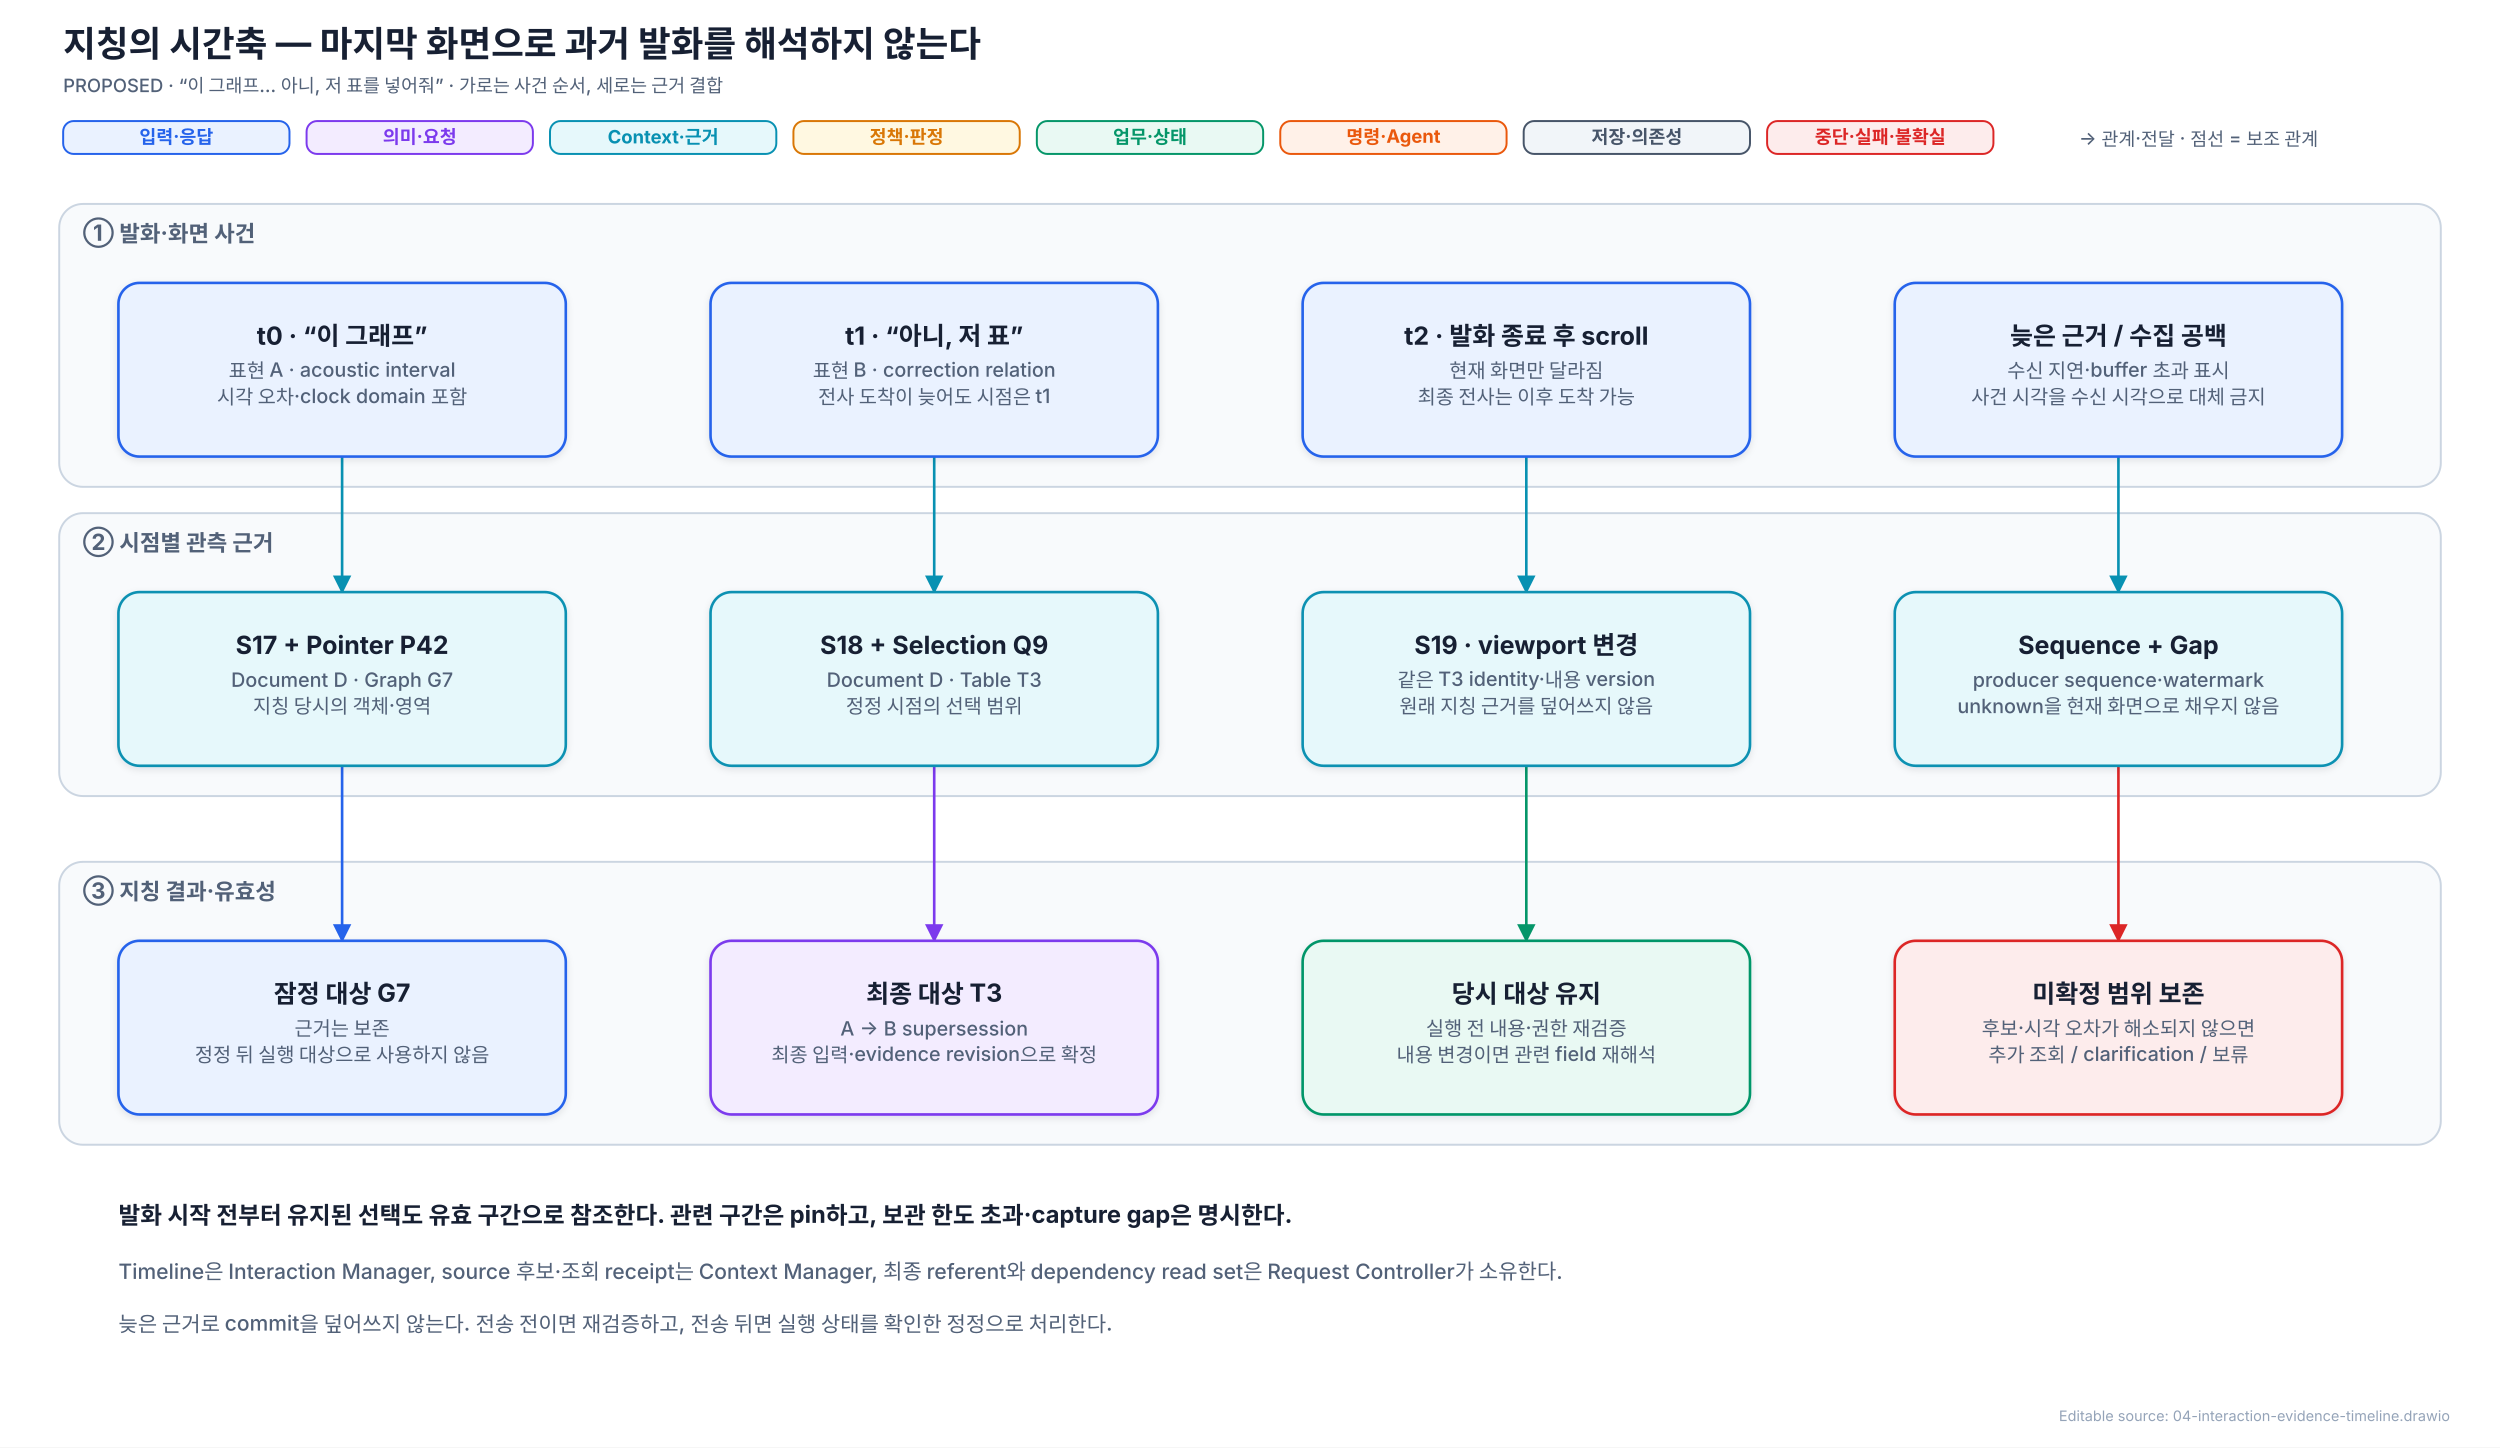
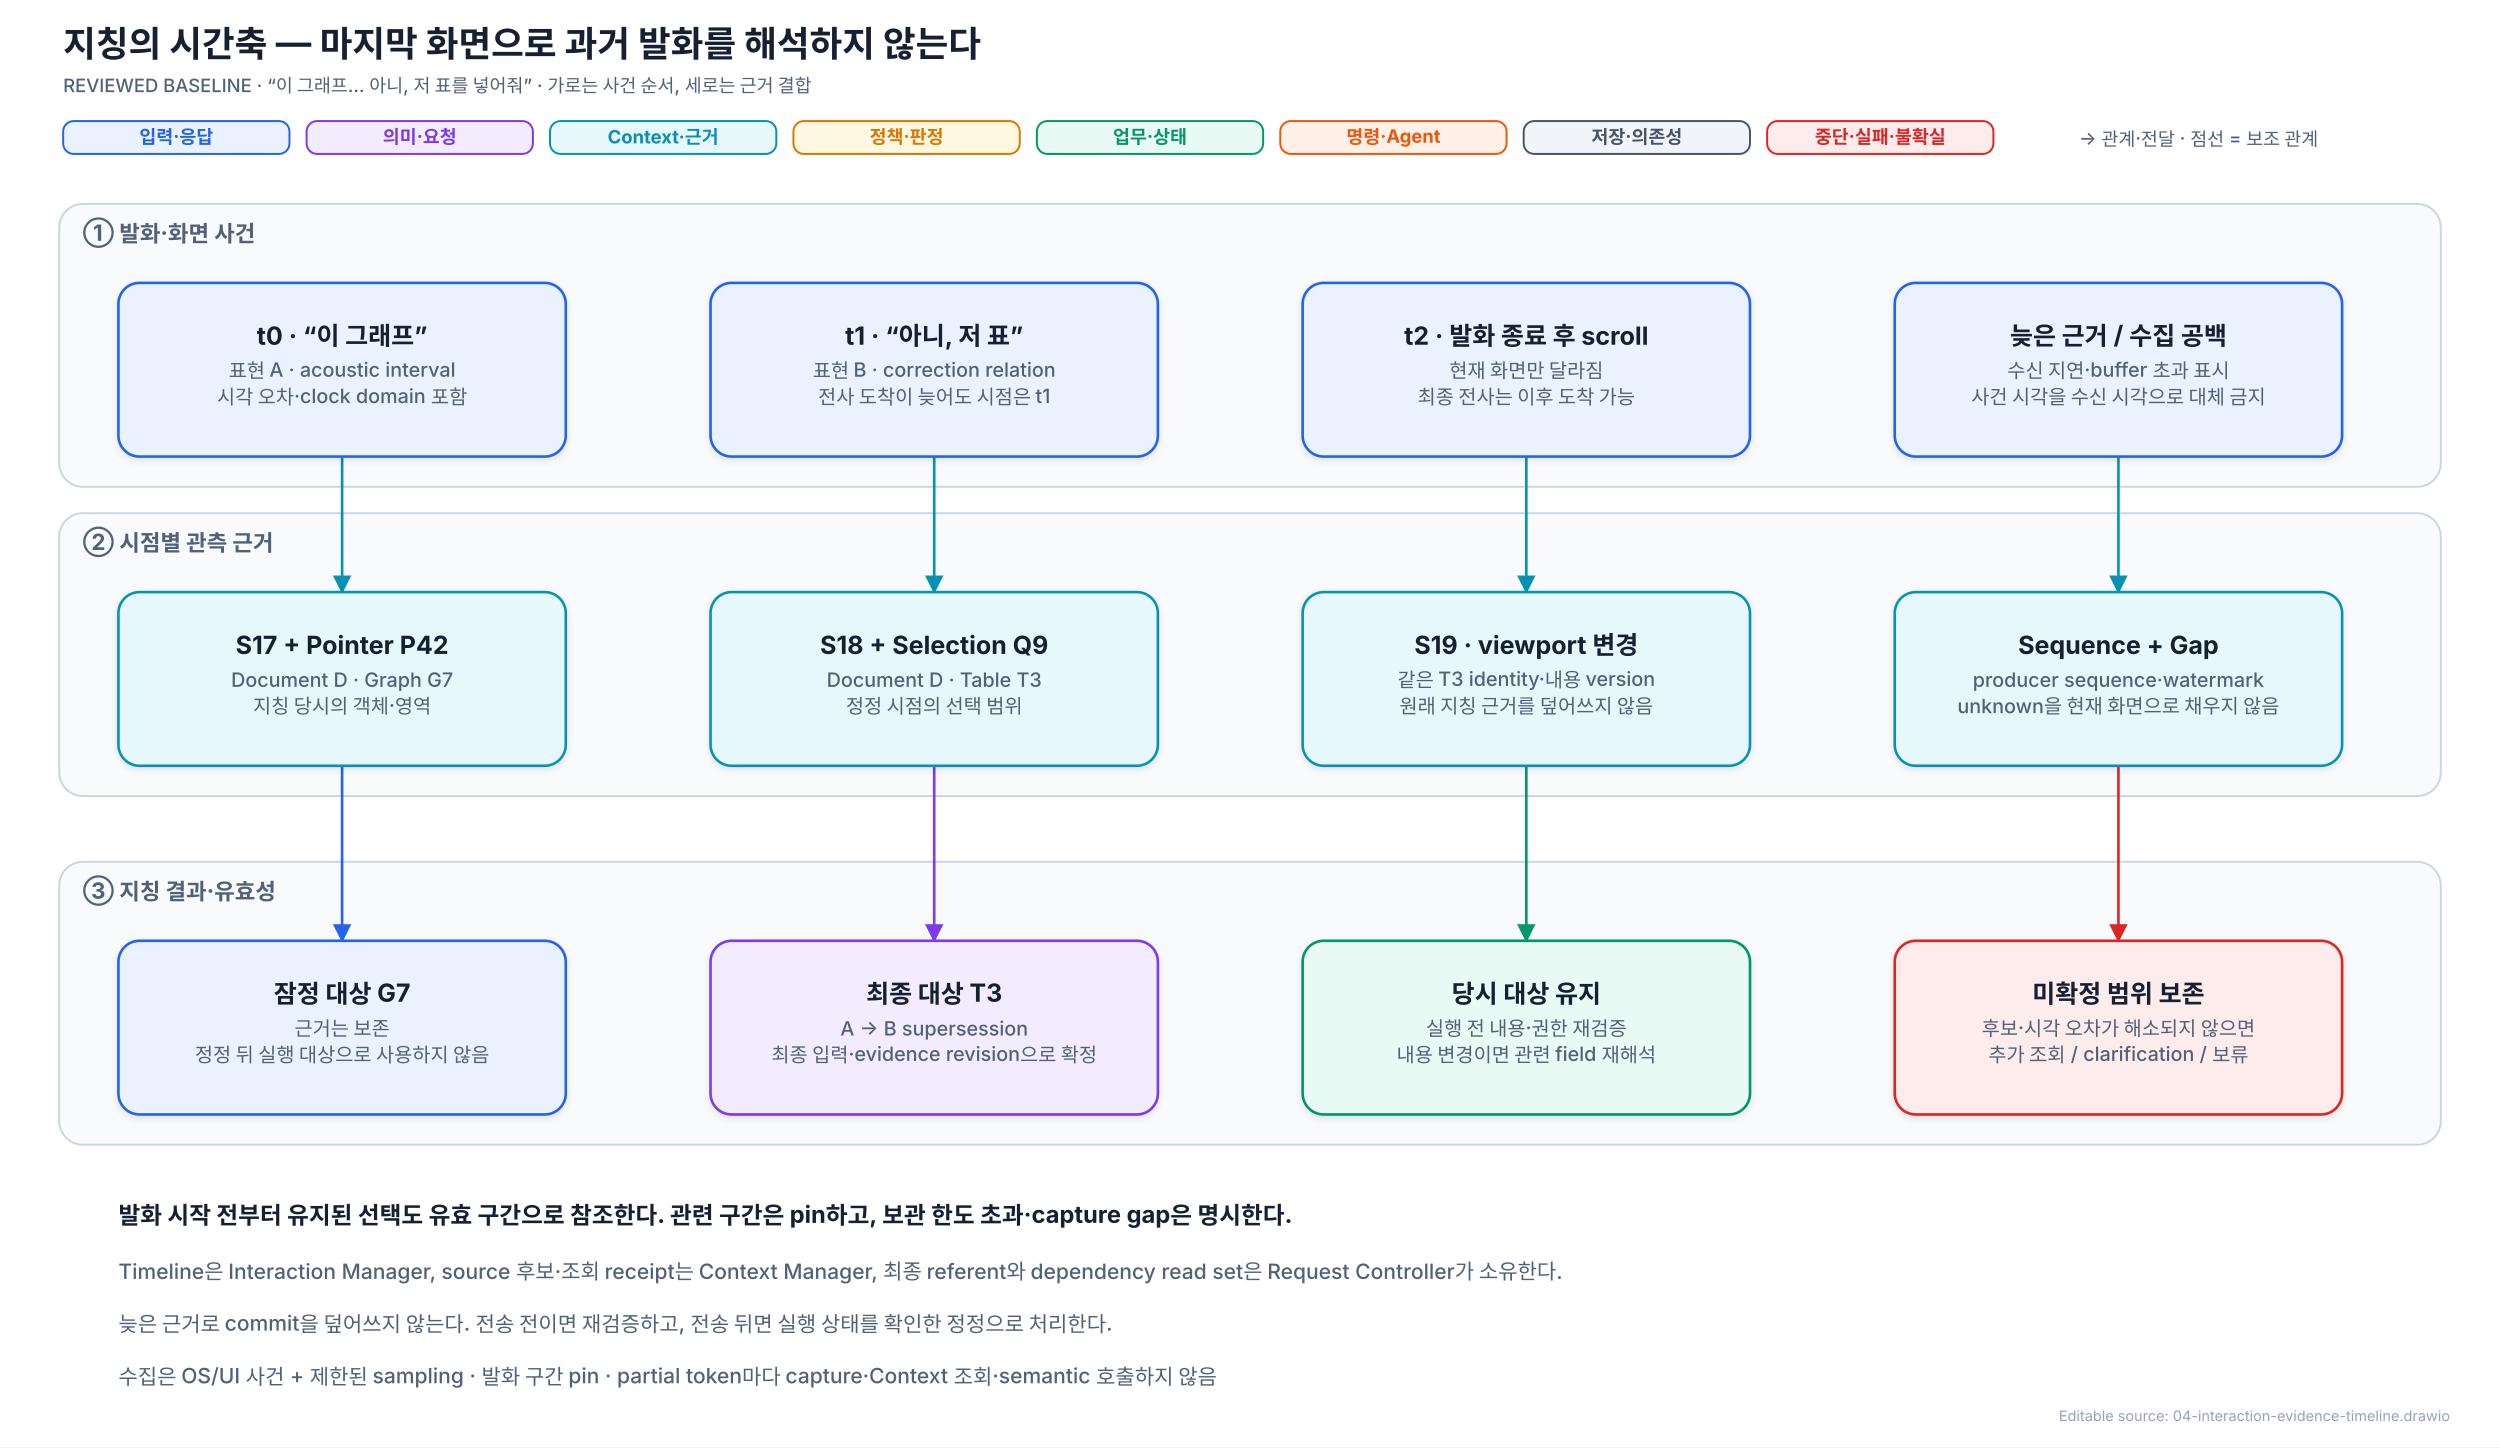
<svg xmlns="http://www.w3.org/2000/svg" width="1900" height="1100" viewBox="0 0 1900 1100" role="img" aria-labelledby="title desc">
  <defs>
    <marker id="arrow" viewBox="0 0 10 10" refX="9" refY="5" markerWidth="7" markerHeight="7" orient="auto-start-reverse">
      <path d="M 0 0 L 10 5 L 0 10 z" fill="#64748B" />
    </marker>
    <marker id="arrow-blue" viewBox="0 0 10 10" refX="9" refY="5" markerWidth="7" markerHeight="7" orient="auto-start-reverse">
      <path d="M 0 0 L 10 5 L 0 10 z" fill="#2563EB" />
    </marker>
    <marker id="arrow-cyan" viewBox="0 0 10 10" refX="9" refY="5" markerWidth="7" markerHeight="7" orient="auto-start-reverse">
      <path d="M 0 0 L 10 5 L 0 10 z" fill="#0891B2" />
    </marker>
    <marker id="arrow-purple" viewBox="0 0 10 10" refX="9" refY="5" markerWidth="7" markerHeight="7" orient="auto-start-reverse">
      <path d="M 0 0 L 10 5 L 0 10 z" fill="#7C3AED" />
    </marker>
    <marker id="arrow-green" viewBox="0 0 10 10" refX="9" refY="5" markerWidth="7" markerHeight="7" orient="auto-start-reverse">
      <path d="M 0 0 L 10 5 L 0 10 z" fill="#059669" />
    </marker>
    <marker id="arrow-orange" viewBox="0 0 10 10" refX="9" refY="5" markerWidth="7" markerHeight="7" orient="auto-start-reverse">
      <path d="M 0 0 L 10 5 L 0 10 z" fill="#EA580C" />
    </marker>
    <marker id="arrow-amber" viewBox="0 0 10 10" refX="9" refY="5" markerWidth="7" markerHeight="7" orient="auto-start-reverse">
      <path d="M 0 0 L 10 5 L 0 10 z" fill="#D97706" />
    </marker>
    <marker id="arrow-gray" viewBox="0 0 10 10" refX="9" refY="5" markerWidth="7" markerHeight="7" orient="auto-start-reverse">
      <path d="M 0 0 L 10 5 L 0 10 z" fill="#475569" />
    </marker>
    <marker id="arrow-red" viewBox="0 0 10 10" refX="9" refY="5" markerWidth="7" markerHeight="7" orient="auto-start-reverse">
      <path d="M 0 0 L 10 5 L 0 10 z" fill="#DC2626" />
    </marker>
    <filter id="shadow" x="-10%" y="-10%" width="120%" height="140%">
      <feDropShadow dx="0" dy="2" stdDeviation="3" flood-color="#0F172A" flood-opacity="0.10" />
    </filter>
  </defs>
  <rect width="1900" height="1100" fill="#FFFFFF" />
  <text x="48" y="43" font-family="Inter, Arial, sans-serif" font-size="27" font-weight="750" fill="#172033">지칭의 시간축 — 마지막 화면으로 과거 발화를 해석하지 않는다</text>
-   <text x="48" y="70" font-family="Inter, Arial, sans-serif" font-size="14" font-weight="500" fill="#526178">PROPOSED · “이 그래프… 아니, 저 표를 넣어줘” · 가로는 사건 순서, 세로는 근거 결합</text>
+   <text x="48" y="70" font-family="Inter, Arial, sans-serif" font-size="14" font-weight="500" fill="#526178">REVIEWED BASELINE · “이 그래프… 아니, 저 표를 넣어줘” · 가로는 사건 순서, 세로는 근거 결합</text>
  <rect x="45" y="155" width="1810" height="215" rx="18" fill="#F8FAFC" stroke="#CBD5E1" stroke-width="1.5" />
  <text x="63" y="183" font-family="Inter, Arial, sans-serif" font-size="17" font-weight="750" fill="#526178">① 발화·화면 사건</text>
  <rect x="45" y="390" width="1810" height="215" rx="18" fill="#F8FAFC" stroke="#CBD5E1" stroke-width="1.5" />
  <text x="63" y="418" font-family="Inter, Arial, sans-serif" font-size="17" font-weight="750" fill="#526178">② 시점별 관측 근거</text>
  <rect x="45" y="655" width="1810" height="215" rx="18" fill="#F8FAFC" stroke="#CBD5E1" stroke-width="1.5" />
  <text x="63" y="683" font-family="Inter, Arial, sans-serif" font-size="17" font-weight="750" fill="#526178">③ 지칭 결과·유효성</text>
  <polyline points="260.0,347 260.0,450" fill="none" stroke="#0891B2" stroke-width="2" stroke-linejoin="round" stroke-linecap="round" marker-end="url(#arrow-cyan)" />
  <polyline points="260.0,582 260.0,715" fill="none" stroke="#2563EB" stroke-width="2" stroke-linejoin="round" stroke-linecap="round" marker-end="url(#arrow-blue)" />
  <polyline points="710.0,347 710.0,450" fill="none" stroke="#0891B2" stroke-width="2" stroke-linejoin="round" stroke-linecap="round" marker-end="url(#arrow-cyan)" />
  <polyline points="710.0,582 710.0,715" fill="none" stroke="#7C3AED" stroke-width="2" stroke-linejoin="round" stroke-linecap="round" marker-end="url(#arrow-purple)" />
  <polyline points="1160.0,347 1160.0,450" fill="none" stroke="#0891B2" stroke-width="2" stroke-linejoin="round" stroke-linecap="round" marker-end="url(#arrow-cyan)" />
  <polyline points="1160.0,582 1160.0,715" fill="none" stroke="#059669" stroke-width="2" stroke-linejoin="round" stroke-linecap="round" marker-end="url(#arrow-green)" />
  <polyline points="1610.0,347 1610.0,450" fill="none" stroke="#0891B2" stroke-width="2" stroke-linejoin="round" stroke-linecap="round" marker-end="url(#arrow-cyan)" />
  <polyline points="1610.0,582 1610.0,715" fill="none" stroke="#DC2626" stroke-width="2" stroke-linejoin="round" stroke-linecap="round" marker-end="url(#arrow-red)" />
  <rect x="90" y="215" width="340" height="132" rx="16" fill="#EAF2FF" stroke="#2563EB" stroke-width="2" filter="url(#shadow)" />
  <g font-family="Inter, Arial, sans-serif">
    <text x="260.0" y="262.0" text-anchor="middle" font-size="19" font-weight="700" fill="#172033">t0 · “이 그래프”</text>
    <text x="260.0" y="287.0" text-anchor="middle" font-size="15" font-weight="500" fill="#526178">표현 A · acoustic interval</text>
    <text x="260.0" y="307.0" text-anchor="middle" font-size="15" font-weight="500" fill="#526178">시각 오차·clock domain 포함</text>
  </g>
  <rect x="90" y="450" width="340" height="132" rx="16" fill="#E6F8FB" stroke="#0891B2" stroke-width="2" filter="url(#shadow)" />
  <g font-family="Inter, Arial, sans-serif">
    <text x="260.0" y="497.0" text-anchor="middle" font-size="19" font-weight="700" fill="#172033">S17 + Pointer P42</text>
    <text x="260.0" y="522.0" text-anchor="middle" font-size="15" font-weight="500" fill="#526178">Document D · Graph G7</text>
    <text x="260.0" y="542.0" text-anchor="middle" font-size="15" font-weight="500" fill="#526178">지칭 당시의 객체·영역</text>
  </g>
  <rect x="90" y="715" width="340" height="132" rx="16" fill="#EAF2FF" stroke="#2563EB" stroke-width="2" filter="url(#shadow)" />
  <g font-family="Inter, Arial, sans-serif">
    <text x="260.0" y="762.0" text-anchor="middle" font-size="19" font-weight="700" fill="#172033">잠정 대상 G7</text>
    <text x="260.0" y="787.0" text-anchor="middle" font-size="15" font-weight="500" fill="#526178">근거는 보존</text>
    <text x="260.0" y="807.0" text-anchor="middle" font-size="15" font-weight="500" fill="#526178">정정 뒤 실행 대상으로 사용하지 않음</text>
  </g>
  <rect x="540" y="215" width="340" height="132" rx="16" fill="#EAF2FF" stroke="#2563EB" stroke-width="2" filter="url(#shadow)" />
  <g font-family="Inter, Arial, sans-serif">
    <text x="710.0" y="262.0" text-anchor="middle" font-size="19" font-weight="700" fill="#172033">t1 · “아니, 저 표”</text>
    <text x="710.0" y="287.0" text-anchor="middle" font-size="15" font-weight="500" fill="#526178">표현 B · correction relation</text>
    <text x="710.0" y="307.0" text-anchor="middle" font-size="15" font-weight="500" fill="#526178">전사 도착이 늦어도 시점은 t1</text>
  </g>
  <rect x="540" y="450" width="340" height="132" rx="16" fill="#E6F8FB" stroke="#0891B2" stroke-width="2" filter="url(#shadow)" />
  <g font-family="Inter, Arial, sans-serif">
    <text x="710.0" y="497.0" text-anchor="middle" font-size="19" font-weight="700" fill="#172033">S18 + Selection Q9</text>
    <text x="710.0" y="522.0" text-anchor="middle" font-size="15" font-weight="500" fill="#526178">Document D · Table T3</text>
    <text x="710.0" y="542.0" text-anchor="middle" font-size="15" font-weight="500" fill="#526178">정정 시점의 선택 범위</text>
  </g>
  <rect x="540" y="715" width="340" height="132" rx="16" fill="#F3ECFF" stroke="#7C3AED" stroke-width="2" filter="url(#shadow)" />
  <g font-family="Inter, Arial, sans-serif">
    <text x="710.0" y="762.0" text-anchor="middle" font-size="19" font-weight="700" fill="#172033">최종 대상 T3</text>
    <text x="710.0" y="787.0" text-anchor="middle" font-size="15" font-weight="500" fill="#526178">A → B supersession</text>
    <text x="710.0" y="807.0" text-anchor="middle" font-size="15" font-weight="500" fill="#526178">최종 입력·evidence revision으로 확정</text>
  </g>
  <rect x="990" y="215" width="340" height="132" rx="16" fill="#EAF2FF" stroke="#2563EB" stroke-width="2" filter="url(#shadow)" />
  <g font-family="Inter, Arial, sans-serif">
    <text x="1160.0" y="262.0" text-anchor="middle" font-size="19" font-weight="700" fill="#172033">t2 · 발화 종료 후 scroll</text>
    <text x="1160.0" y="287.0" text-anchor="middle" font-size="15" font-weight="500" fill="#526178">현재 화면만 달라짐</text>
    <text x="1160.0" y="307.0" text-anchor="middle" font-size="15" font-weight="500" fill="#526178">최종 전사는 이후 도착 가능</text>
  </g>
  <rect x="990" y="450" width="340" height="132" rx="16" fill="#E6F8FB" stroke="#0891B2" stroke-width="2" filter="url(#shadow)" />
  <g font-family="Inter, Arial, sans-serif">
    <text x="1160.0" y="497.0" text-anchor="middle" font-size="19" font-weight="700" fill="#172033">S19 · viewport 변경</text>
    <text x="1160.0" y="522.0" text-anchor="middle" font-size="15" font-weight="500" fill="#526178">같은 T3 identity·내용 version</text>
    <text x="1160.0" y="542.0" text-anchor="middle" font-size="15" font-weight="500" fill="#526178">원래 지칭 근거를 덮어쓰지 않음</text>
  </g>
  <rect x="990" y="715" width="340" height="132" rx="16" fill="#E9F9F3" stroke="#059669" stroke-width="2" filter="url(#shadow)" />
  <g font-family="Inter, Arial, sans-serif">
    <text x="1160.0" y="762.0" text-anchor="middle" font-size="19" font-weight="700" fill="#172033">당시 대상 유지</text>
    <text x="1160.0" y="787.0" text-anchor="middle" font-size="15" font-weight="500" fill="#526178">실행 전 내용·권한 재검증</text>
    <text x="1160.0" y="807.0" text-anchor="middle" font-size="15" font-weight="500" fill="#526178">내용 변경이면 관련 field 재해석</text>
  </g>
  <rect x="1440" y="215" width="340" height="132" rx="16" fill="#EAF2FF" stroke="#2563EB" stroke-width="2" filter="url(#shadow)" />
  <g font-family="Inter, Arial, sans-serif">
    <text x="1610.0" y="262.0" text-anchor="middle" font-size="19" font-weight="700" fill="#172033">늦은 근거 / 수집 공백</text>
    <text x="1610.0" y="287.0" text-anchor="middle" font-size="15" font-weight="500" fill="#526178">수신 지연·buffer 초과 표시</text>
    <text x="1610.0" y="307.0" text-anchor="middle" font-size="15" font-weight="500" fill="#526178">사건 시각을 수신 시각으로 대체 금지</text>
  </g>
  <rect x="1440" y="450" width="340" height="132" rx="16" fill="#E6F8FB" stroke="#0891B2" stroke-width="2" filter="url(#shadow)" />
  <g font-family="Inter, Arial, sans-serif">
    <text x="1610.0" y="497.0" text-anchor="middle" font-size="19" font-weight="700" fill="#172033">Sequence + Gap</text>
    <text x="1610.0" y="522.0" text-anchor="middle" font-size="15" font-weight="500" fill="#526178">producer sequence·watermark</text>
    <text x="1610.0" y="542.0" text-anchor="middle" font-size="15" font-weight="500" fill="#526178">unknown을 현재 화면으로 채우지 않음</text>
  </g>
  <rect x="1440" y="715" width="340" height="132" rx="16" fill="#FDECEC" stroke="#DC2626" stroke-width="2" filter="url(#shadow)" />
  <g font-family="Inter, Arial, sans-serif">
    <text x="1610.0" y="762.0" text-anchor="middle" font-size="19" font-weight="700" fill="#172033">미확정 범위 보존</text>
    <text x="1610.0" y="787.0" text-anchor="middle" font-size="15" font-weight="500" fill="#526178">후보·시각 오차가 해소되지 않으면</text>
    <text x="1610.0" y="807.0" text-anchor="middle" font-size="15" font-weight="500" fill="#526178">추가 조회 / clarification / 보류</text>
  </g>
  <text x="1580" y="110" text-anchor="start" font-family="Inter, Arial, sans-serif" font-size="14" font-weight="500" fill="#526178">→ 관계·전달  ·  점선 = 보조 관계</text>
  <text x="90" y="930" text-anchor="start" font-family="Inter, Arial, sans-serif" font-size="18" font-weight="700" fill="#172033">발화 시작 전부터 유지된 선택도 유효 구간으로 참조한다. 관련 구간은 pin하고, 보관 한도 초과·capture gap은 명시한다.</text>
  <text x="90" y="972" text-anchor="start" font-family="Inter, Arial, sans-serif" font-size="16" font-weight="500" fill="#526178">Timeline은 Interaction Manager, source 후보·조회 receipt는 Context Manager, 최종 referent와 dependency read set은 Request Controller가 소유한다.</text>
  <text x="90" y="1012" text-anchor="start" font-family="Inter, Arial, sans-serif" font-size="16" font-weight="500" fill="#526178">늦은 근거로 commit을 덮어쓰지 않는다. 전송 전이면 재검증하고, 전송 뒤면 실행 상태를 확인한 정정으로 처리한다.</text>
+   <text x="90" y="1052" text-anchor="start" font-family="Inter, Arial, sans-serif" font-size="16" font-weight="500" fill="#526178">수집은 OS/UI 사건 + 제한된 sampling · 발화 구간 pin · partial token마다 capture·Context 조회·semantic 호출하지 않음</text>
  <rect x="48" y="92" width="172" height="25" rx="8" fill="#EAF2FF" stroke="#2563EB" stroke-width="1.5" />
  <text x="134.0" y="109" text-anchor="middle" font-family="Inter, Arial, sans-serif" font-size="14" font-weight="700" fill="#2563EB">입력·응답</text>
  <rect x="233" y="92" width="172" height="25" rx="8" fill="#F3ECFF" stroke="#7C3AED" stroke-width="1.5" />
  <text x="319.0" y="109" text-anchor="middle" font-family="Inter, Arial, sans-serif" font-size="14" font-weight="700" fill="#7C3AED">의미·요청</text>
  <rect x="418" y="92" width="172" height="25" rx="8" fill="#E6F8FB" stroke="#0891B2" stroke-width="1.5" />
  <text x="504.0" y="109" text-anchor="middle" font-family="Inter, Arial, sans-serif" font-size="14" font-weight="700" fill="#0891B2">Context·근거</text>
  <rect x="603" y="92" width="172" height="25" rx="8" fill="#FFF8E1" stroke="#D97706" stroke-width="1.5" />
  <text x="689.0" y="109" text-anchor="middle" font-family="Inter, Arial, sans-serif" font-size="14" font-weight="700" fill="#D97706">정책·판정</text>
  <rect x="788" y="92" width="172" height="25" rx="8" fill="#E9F9F3" stroke="#059669" stroke-width="1.5" />
  <text x="874.0" y="109" text-anchor="middle" font-family="Inter, Arial, sans-serif" font-size="14" font-weight="700" fill="#059669">업무·상태</text>
  <rect x="973" y="92" width="172" height="25" rx="8" fill="#FFF1E8" stroke="#EA580C" stroke-width="1.5" />
  <text x="1059.0" y="109" text-anchor="middle" font-family="Inter, Arial, sans-serif" font-size="14" font-weight="700" fill="#EA580C">명령·Agent</text>
  <rect x="1158" y="92" width="172" height="25" rx="8" fill="#F1F5F9" stroke="#475569" stroke-width="1.5" />
  <text x="1244.0" y="109" text-anchor="middle" font-family="Inter, Arial, sans-serif" font-size="14" font-weight="700" fill="#475569">저장·의존성</text>
  <rect x="1343" y="92" width="172" height="25" rx="8" fill="#FDECEC" stroke="#DC2626" stroke-width="1.5" />
  <text x="1429.0" y="109" text-anchor="middle" font-family="Inter, Arial, sans-serif" font-size="14" font-weight="700" fill="#DC2626">중단·실패·불확실</text>
  <text x="1862" y="1080" text-anchor="end" font-family="Inter, Arial, sans-serif" font-size="11" fill="#94A3B8">Editable source: 04-interaction-evidence-timeline.drawio</text>
</svg>
